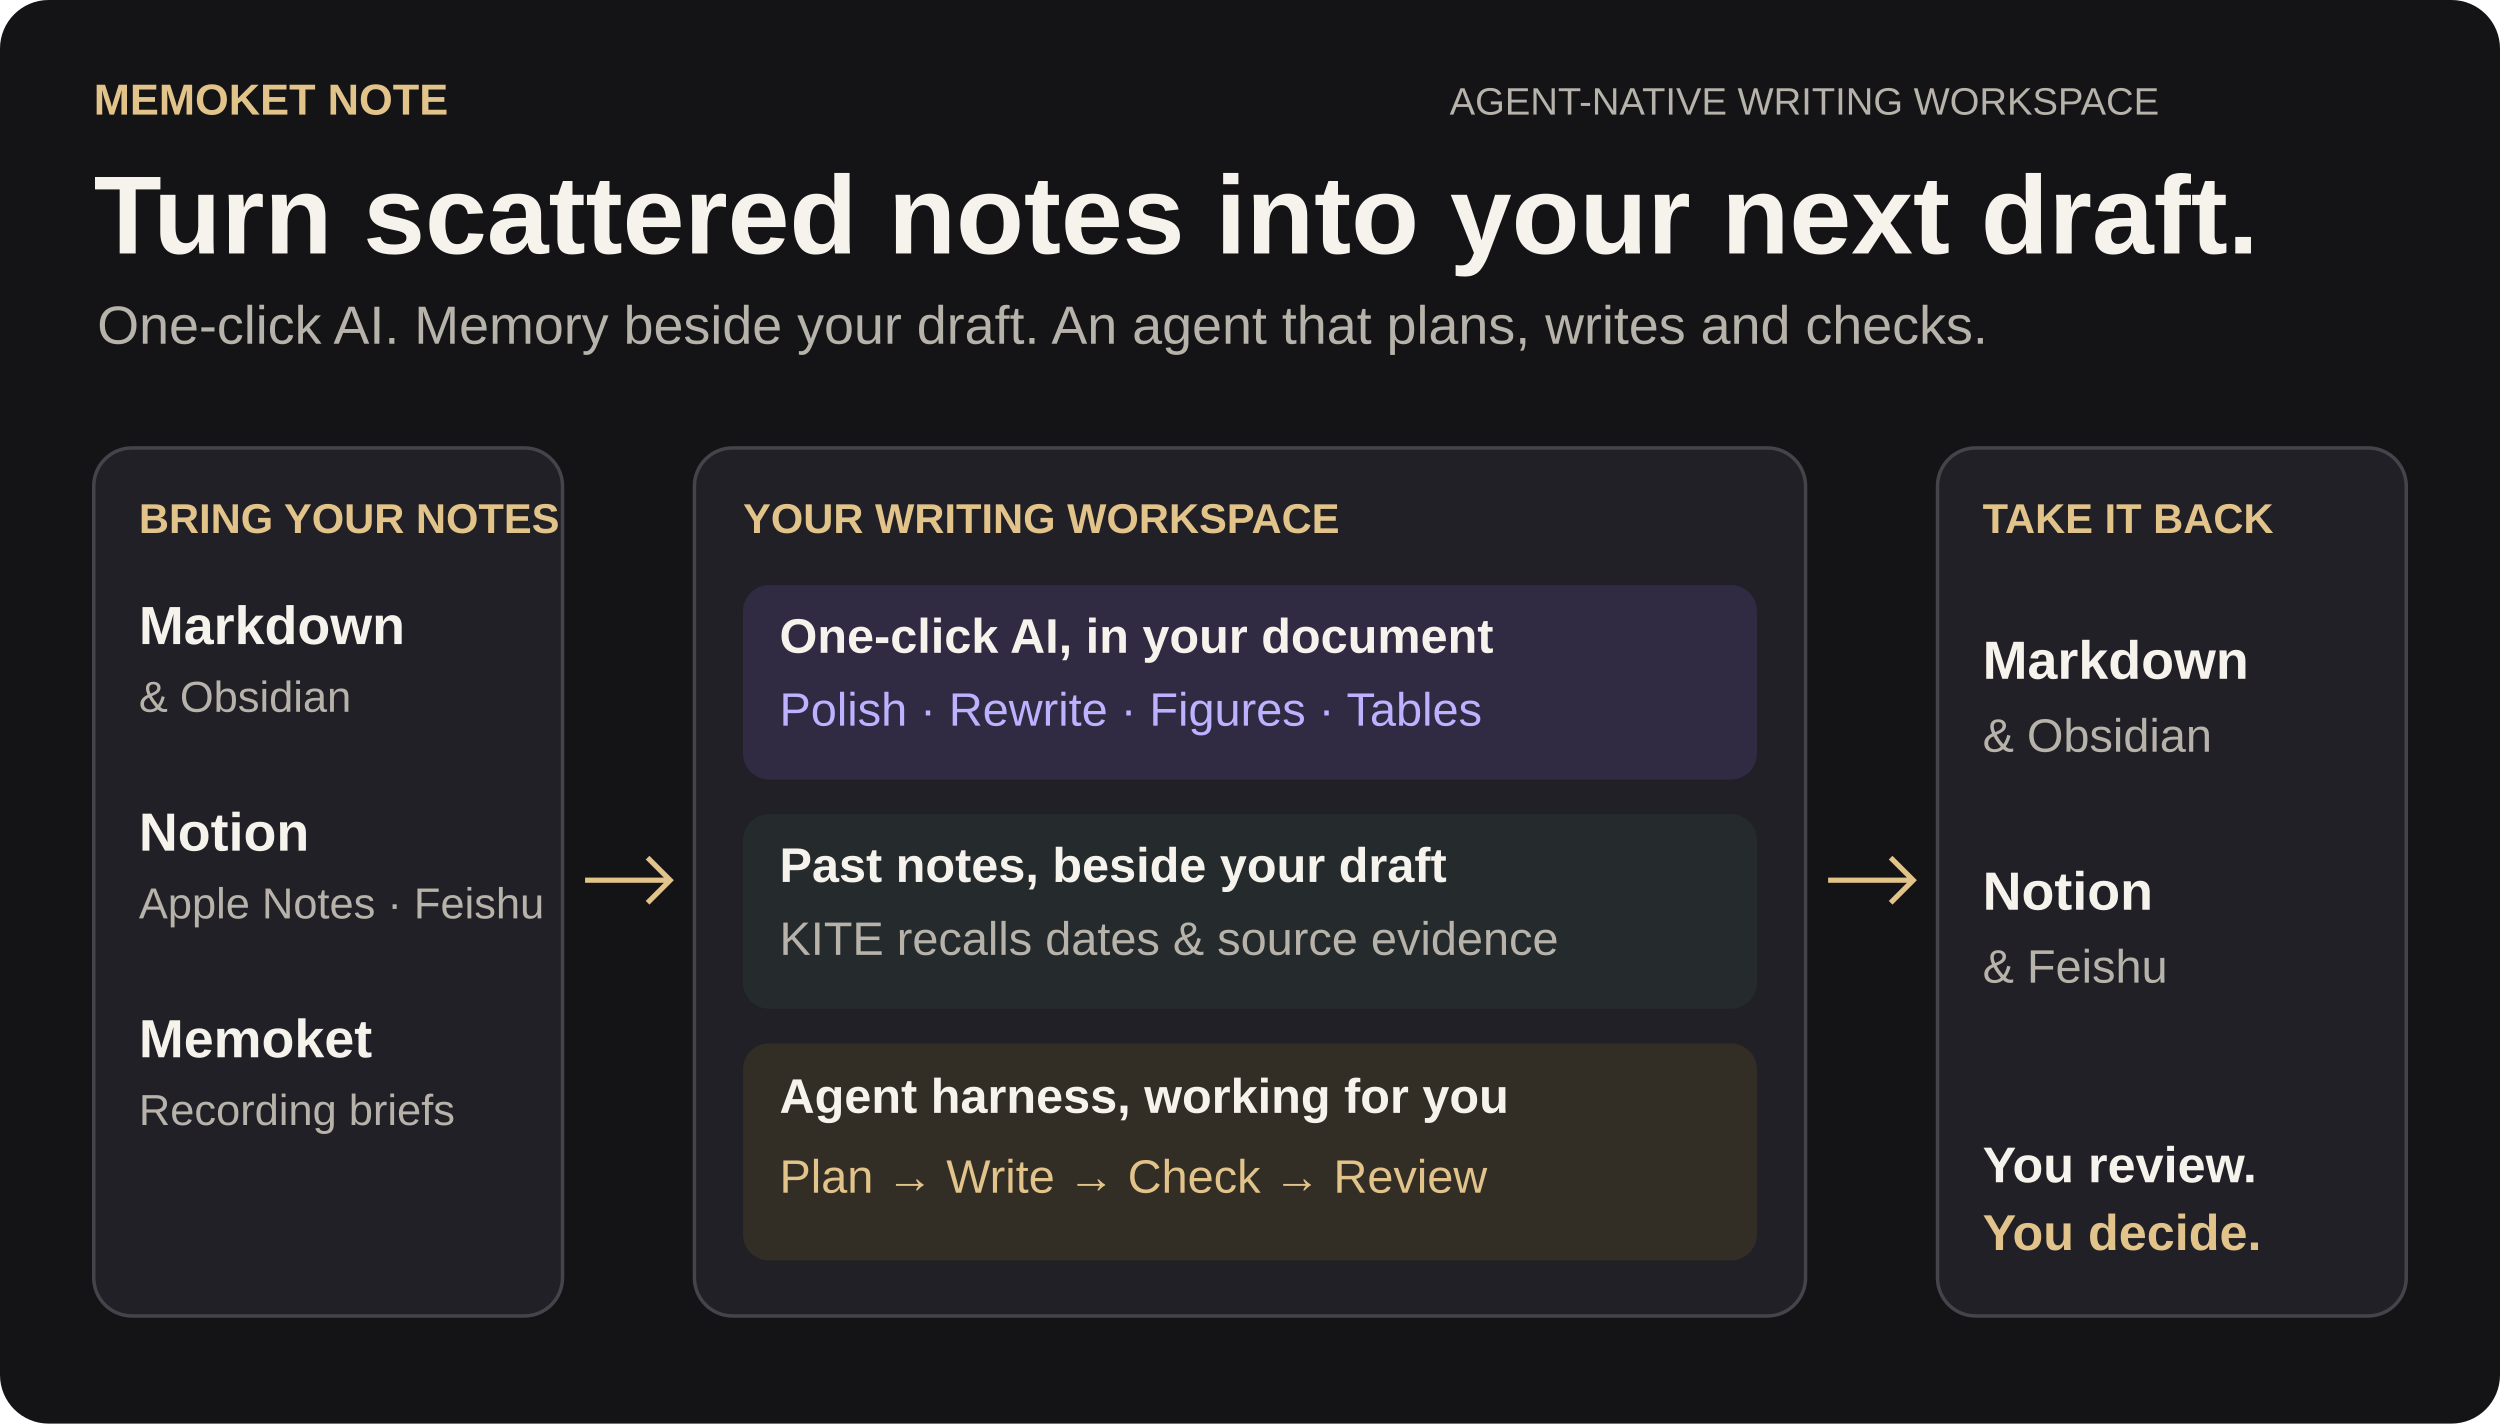
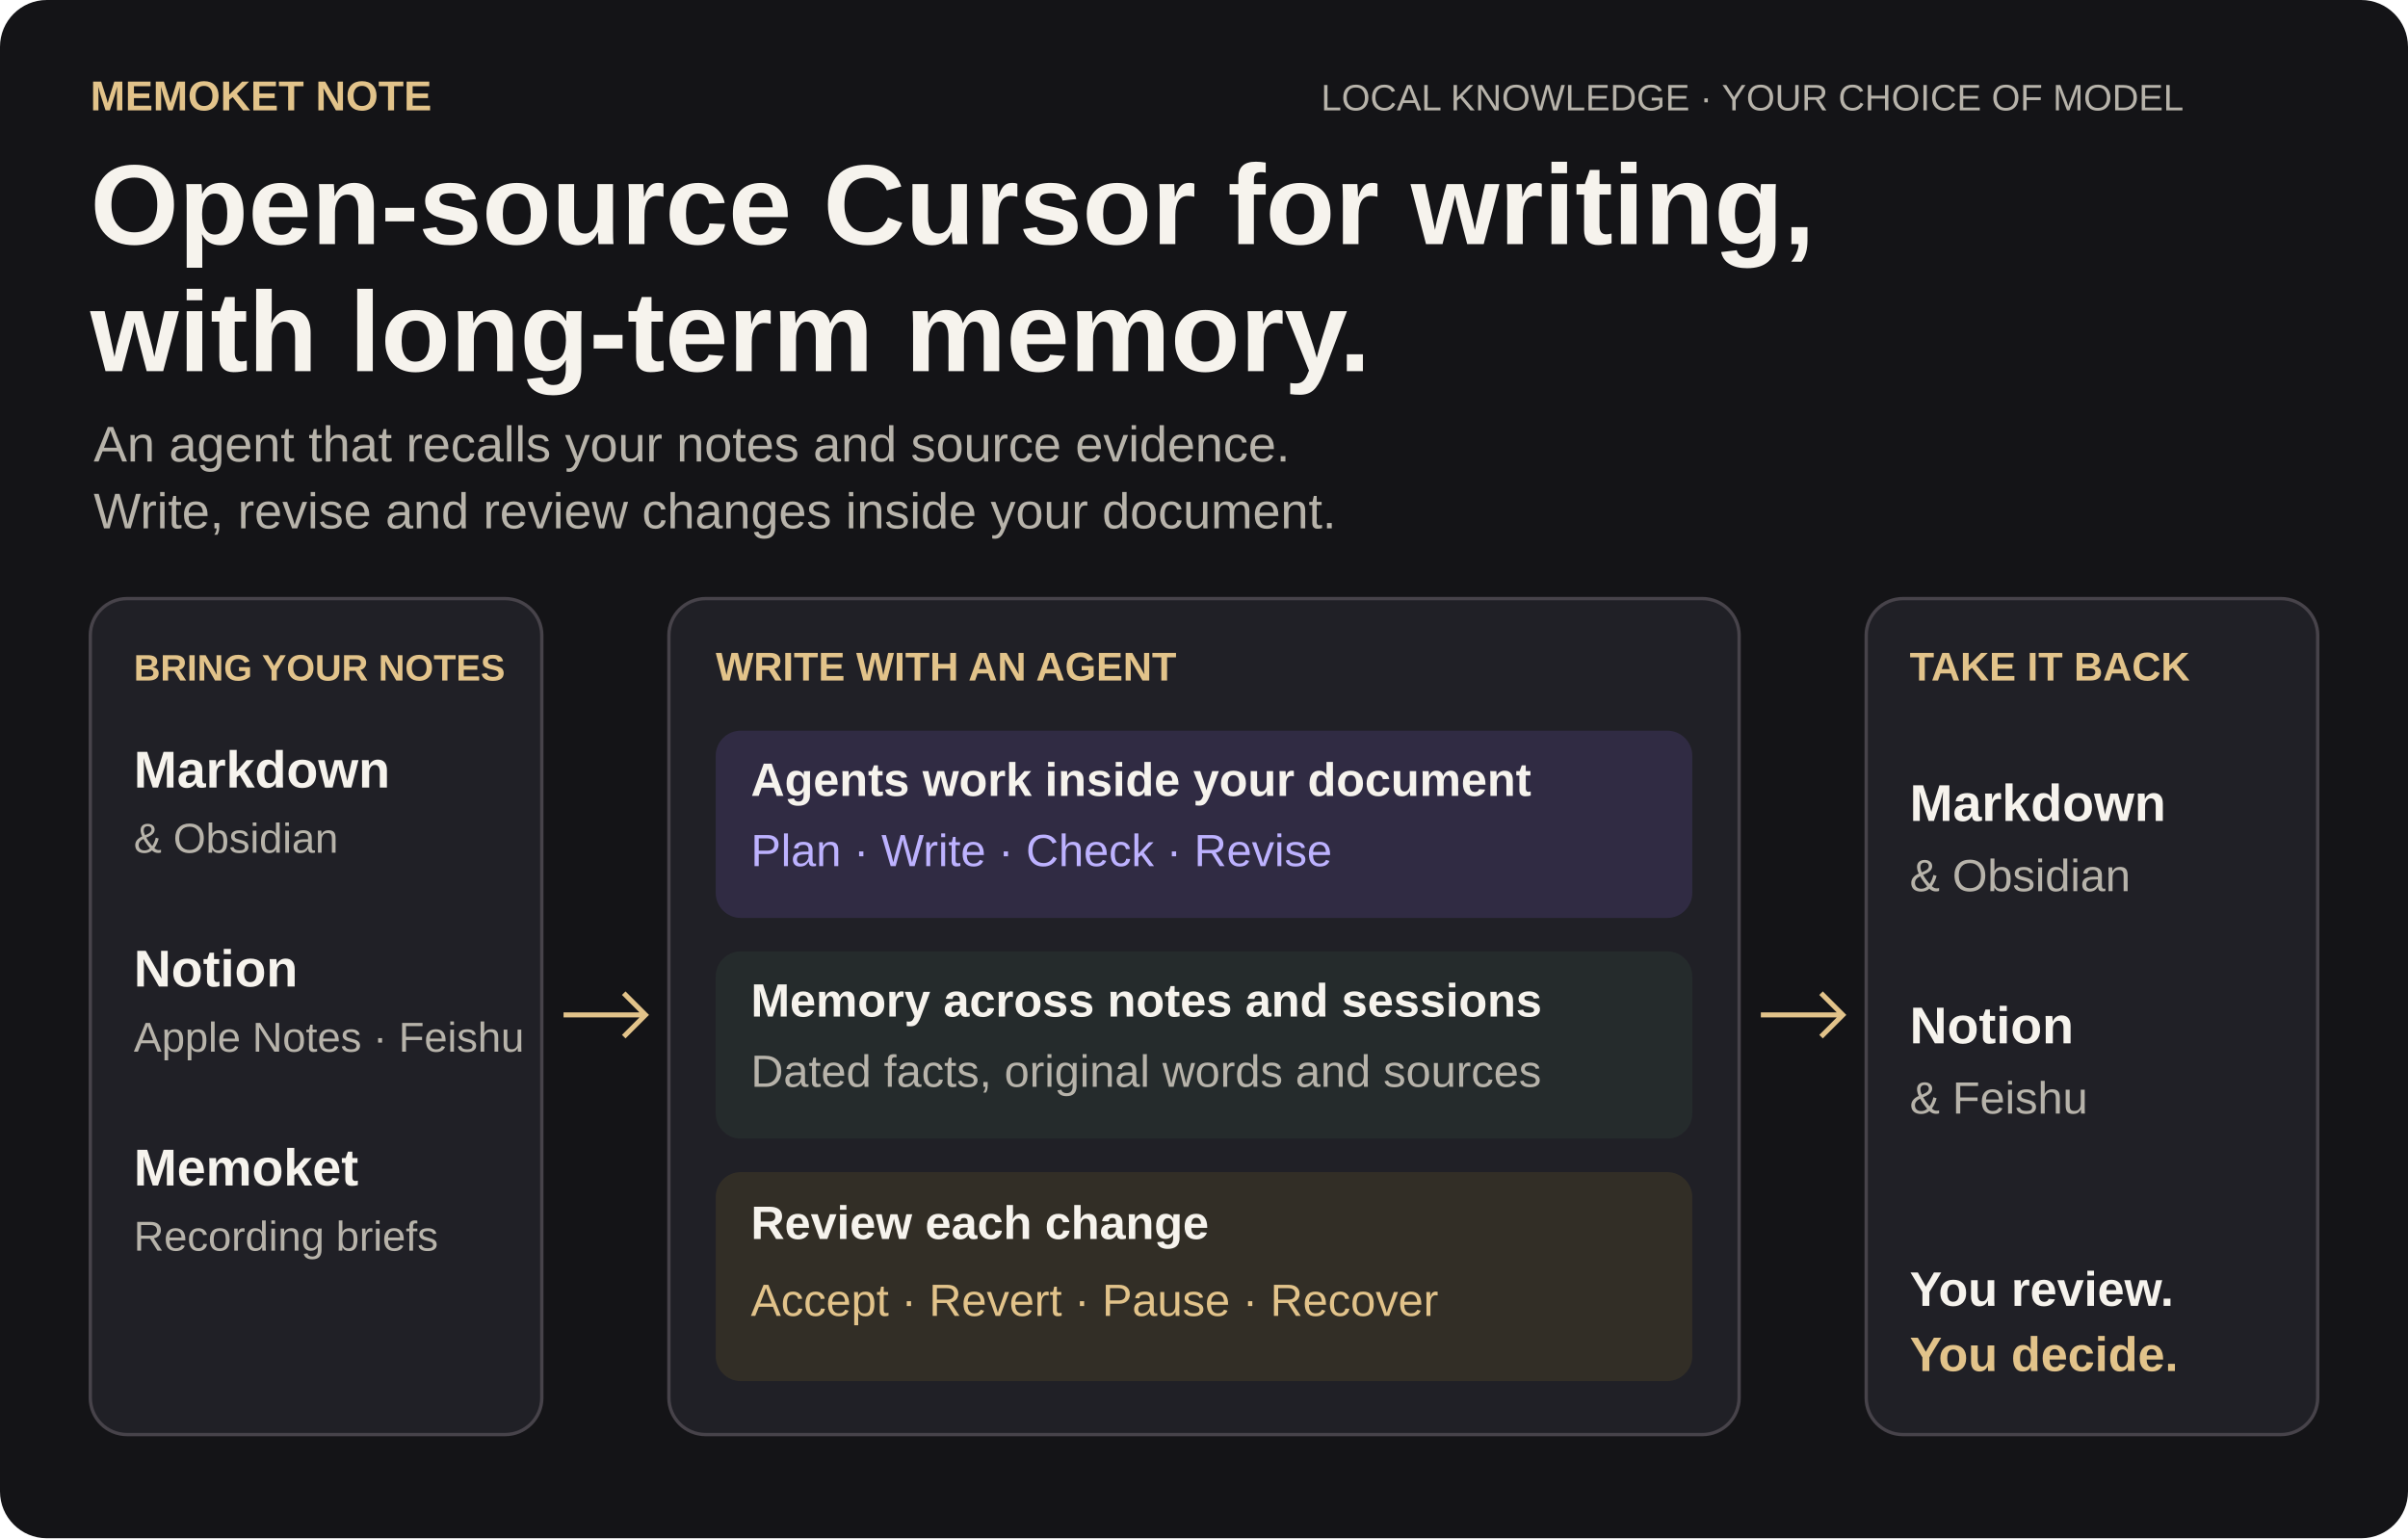
- <svg xmlns="http://www.w3.org/2000/svg" width="1440" height="820" viewBox="0 0 1440 820" role="img" aria-labelledby="title desc">
+ <svg xmlns="http://www.w3.org/2000/svg" width="1440" height="920" viewBox="0 0 1440 920" role="img" aria-labelledby="title desc">
  <style>text{font-family:Arial,Helvetica,sans-serif;fill:#f6f3ed}.muted{fill:#b7b3aa}.gold{fill:#e2c38a}.ink{fill:#1c1c21}.violet{fill:#bdb2ff}.line{stroke:#57534d;stroke-width:2;fill:none}.card{fill:#202026;stroke:#47434a;stroke-width:2}</style>
-   <rect width="1440" height="820" rx="28" fill="#141417" />
+   <rect width="1440" height="920" rx="28" fill="#141417" />
  <text x="54" y="66" font-size="25" class="gold" font-weight="700">MEMOKET NOTE</text>
-   <text x="835" y="66" font-size="22" class="muted" font-weight="400">AGENT-NATIVE WRITING WORKSPACE</text>
-   <text x="54" y="146" font-size="64" class="" font-weight="700">Turn scattered notes into your next draft.</text>
-   <text x="56" y="198" font-size="31" class="muted" font-weight="400">One-click AI. Memory beside your draft. An agent that plans, writes and checks.</text>
-   <rect x="54" y="258" width="270" height="500" rx="22" class="card" />
-   <text x="80" y="307" font-size="24" class="gold" font-weight="700">BRING YOUR NOTES</text>
-   <text x="80" y="371" font-size="31" class="" font-weight="700">Markdown</text>
-   <text x="80" y="410" font-size="25" class="muted" font-weight="400">&amp; Obsidian</text>
-   <text x="80" y="490" font-size="31" class="" font-weight="700">Notion</text>
-   <text x="80" y="529" font-size="25" class="muted" font-weight="400">Apple Notes · Feishu</text>
-   <text x="80" y="609" font-size="31" class="" font-weight="700">Memoket</text>
-   <text x="80" y="648" font-size="25" class="muted" font-weight="400">Recording briefs</text>
-   <path d="M337 507h49m-13-13 13 13-13 13" stroke="#e2c38a" stroke-width="3" fill="none" />
-   <rect x="400" y="258" width="640" height="500" rx="22" class="card" />
-   <text x="428" y="307" font-size="24" class="gold" font-weight="700">YOUR WRITING WORKSPACE</text>
-   <rect x="428" y="337" width="584" height="112" rx="15" fill="#302b43" />
-   <text x="449" y="376" font-size="28" class="" font-weight="700">One-click AI, in your document</text>
-   <text x="449" y="418" font-size="27" class="violet" font-weight="400">Polish · Rewrite · Figures · Tables</text>
-   <rect x="428" y="469" width="584" height="112" rx="15" fill="#252b2c" />
-   <text x="449" y="508" font-size="28" class="" font-weight="700">Past notes, beside your draft</text>
-   <text x="449" y="550" font-size="27" class="muted" font-weight="400">KITE recalls dates &amp; source evidence</text>
-   <rect x="428" y="601" width="584" height="125" rx="15" fill="#322e26" />
-   <text x="449" y="641" font-size="28" class="" font-weight="700">Agent harness, working for you</text>
-   <text x="449" y="687" font-size="27" class="gold" font-weight="400">Plan → Write → Check → Review</text>
-   <path d="M1053 507h49m-13-13 13 13-13 13" stroke="#e2c38a" stroke-width="3" fill="none" />
-   <rect x="1116" y="258" width="270" height="500" rx="22" class="card" />
-   <text x="1142" y="307" font-size="24" class="gold" font-weight="700">TAKE IT BACK</text>
-   <text x="1142" y="391" font-size="31" class="" font-weight="700">Markdown</text>
-   <text x="1142" y="433" font-size="27" class="muted" font-weight="400">&amp; Obsidian</text>
-   <text x="1142" y="524" font-size="31" class="" font-weight="700">Notion</text>
-   <text x="1142" y="566" font-size="27" class="muted" font-weight="400">&amp; Feishu</text>
-   <text x="1142" y="681" font-size="29" class="" font-weight="700">You review.</text>
-   <text x="1142" y="720" font-size="29" class="gold" font-weight="700">You decide.</text>
+   <text x="790" y="66" font-size="22" class="muted" font-weight="400">LOCAL KNOWLEDGE · YOUR CHOICE OF MODEL</text>
+   <text x="54" y="146" font-size="68" font-weight="700">Open-source Cursor for writing,</text>
+   <text x="54" y="222" font-size="68" font-weight="700">with long-term memory.</text>
+   <text x="56" y="276" font-size="30" class="muted">An agent that recalls your notes and source evidence.</text>
+   <text x="56" y="316" font-size="30" class="muted">Write, revise and review changes inside your document.</text>
+   <g transform="translate(0 100)">
+     <rect x="54" y="258" width="270" height="500" rx="22" class="card" />
+     <text x="80" y="307" font-size="22" class="gold" font-weight="700">BRING YOUR NOTES</text>
+     <text x="80" y="371" font-size="31" class="" font-weight="700">Markdown</text>
+     <text x="80" y="410" font-size="25" class="muted" font-weight="400">&amp; Obsidian</text>
+     <text x="80" y="490" font-size="31" class="" font-weight="700">Notion</text>
+     <text x="80" y="529" font-size="25" class="muted" font-weight="400">Apple Notes · Feishu</text>
+     <text x="80" y="609" font-size="31" class="" font-weight="700">Memoket</text>
+     <text x="80" y="648" font-size="25" class="muted" font-weight="400">Recording briefs</text>
+     <path d="M337 507h49m-13-13 13 13-13 13" stroke="#e2c38a" stroke-width="3" fill="none" />
+     <rect x="400" y="258" width="640" height="500" rx="22" class="card" />
+     <text x="428" y="307" font-size="24" class="gold" font-weight="700">WRITE WITH AN AGENT</text>
+     <rect x="428" y="337" width="584" height="112" rx="15" fill="#302b43" />
+     <text x="449" y="376" font-size="28" font-weight="700">Agents work inside your document</text>
+     <text x="449" y="418" font-size="27" class="violet">Plan · Write · Check · Revise</text>
+     <rect x="428" y="469" width="584" height="112" rx="15" fill="#252b2c" />
+     <text x="449" y="508" font-size="28" font-weight="700">Memory across notes and sessions</text>
+     <text x="449" y="550" font-size="27" class="muted">Dated facts, original words and sources</text>
+     <rect x="428" y="601" width="584" height="125" rx="15" fill="#322e26" />
+     <text x="449" y="641" font-size="28" font-weight="700">Review each change</text>
+     <text x="449" y="687" font-size="27" class="gold">Accept · Revert · Pause · Recover</text>
+     <path d="M1053 507h49m-13-13 13 13-13 13" stroke="#e2c38a" stroke-width="3" fill="none" />
+     <rect x="1116" y="258" width="270" height="500" rx="22" class="card" />
+     <text x="1142" y="307" font-size="24" class="gold" font-weight="700">TAKE IT BACK</text>
+     <text x="1142" y="391" font-size="31" class="" font-weight="700">Markdown</text>
+     <text x="1142" y="433" font-size="27" class="muted" font-weight="400">&amp; Obsidian</text>
+     <text x="1142" y="524" font-size="31" class="" font-weight="700">Notion</text>
+     <text x="1142" y="566" font-size="27" class="muted" font-weight="400">&amp; Feishu</text>
+     <text x="1142" y="681" font-size="29" class="" font-weight="700">You review.</text>
+     <text x="1142" y="720" font-size="29" class="gold" font-weight="700">You decide.</text>
+   </g>
</svg>
